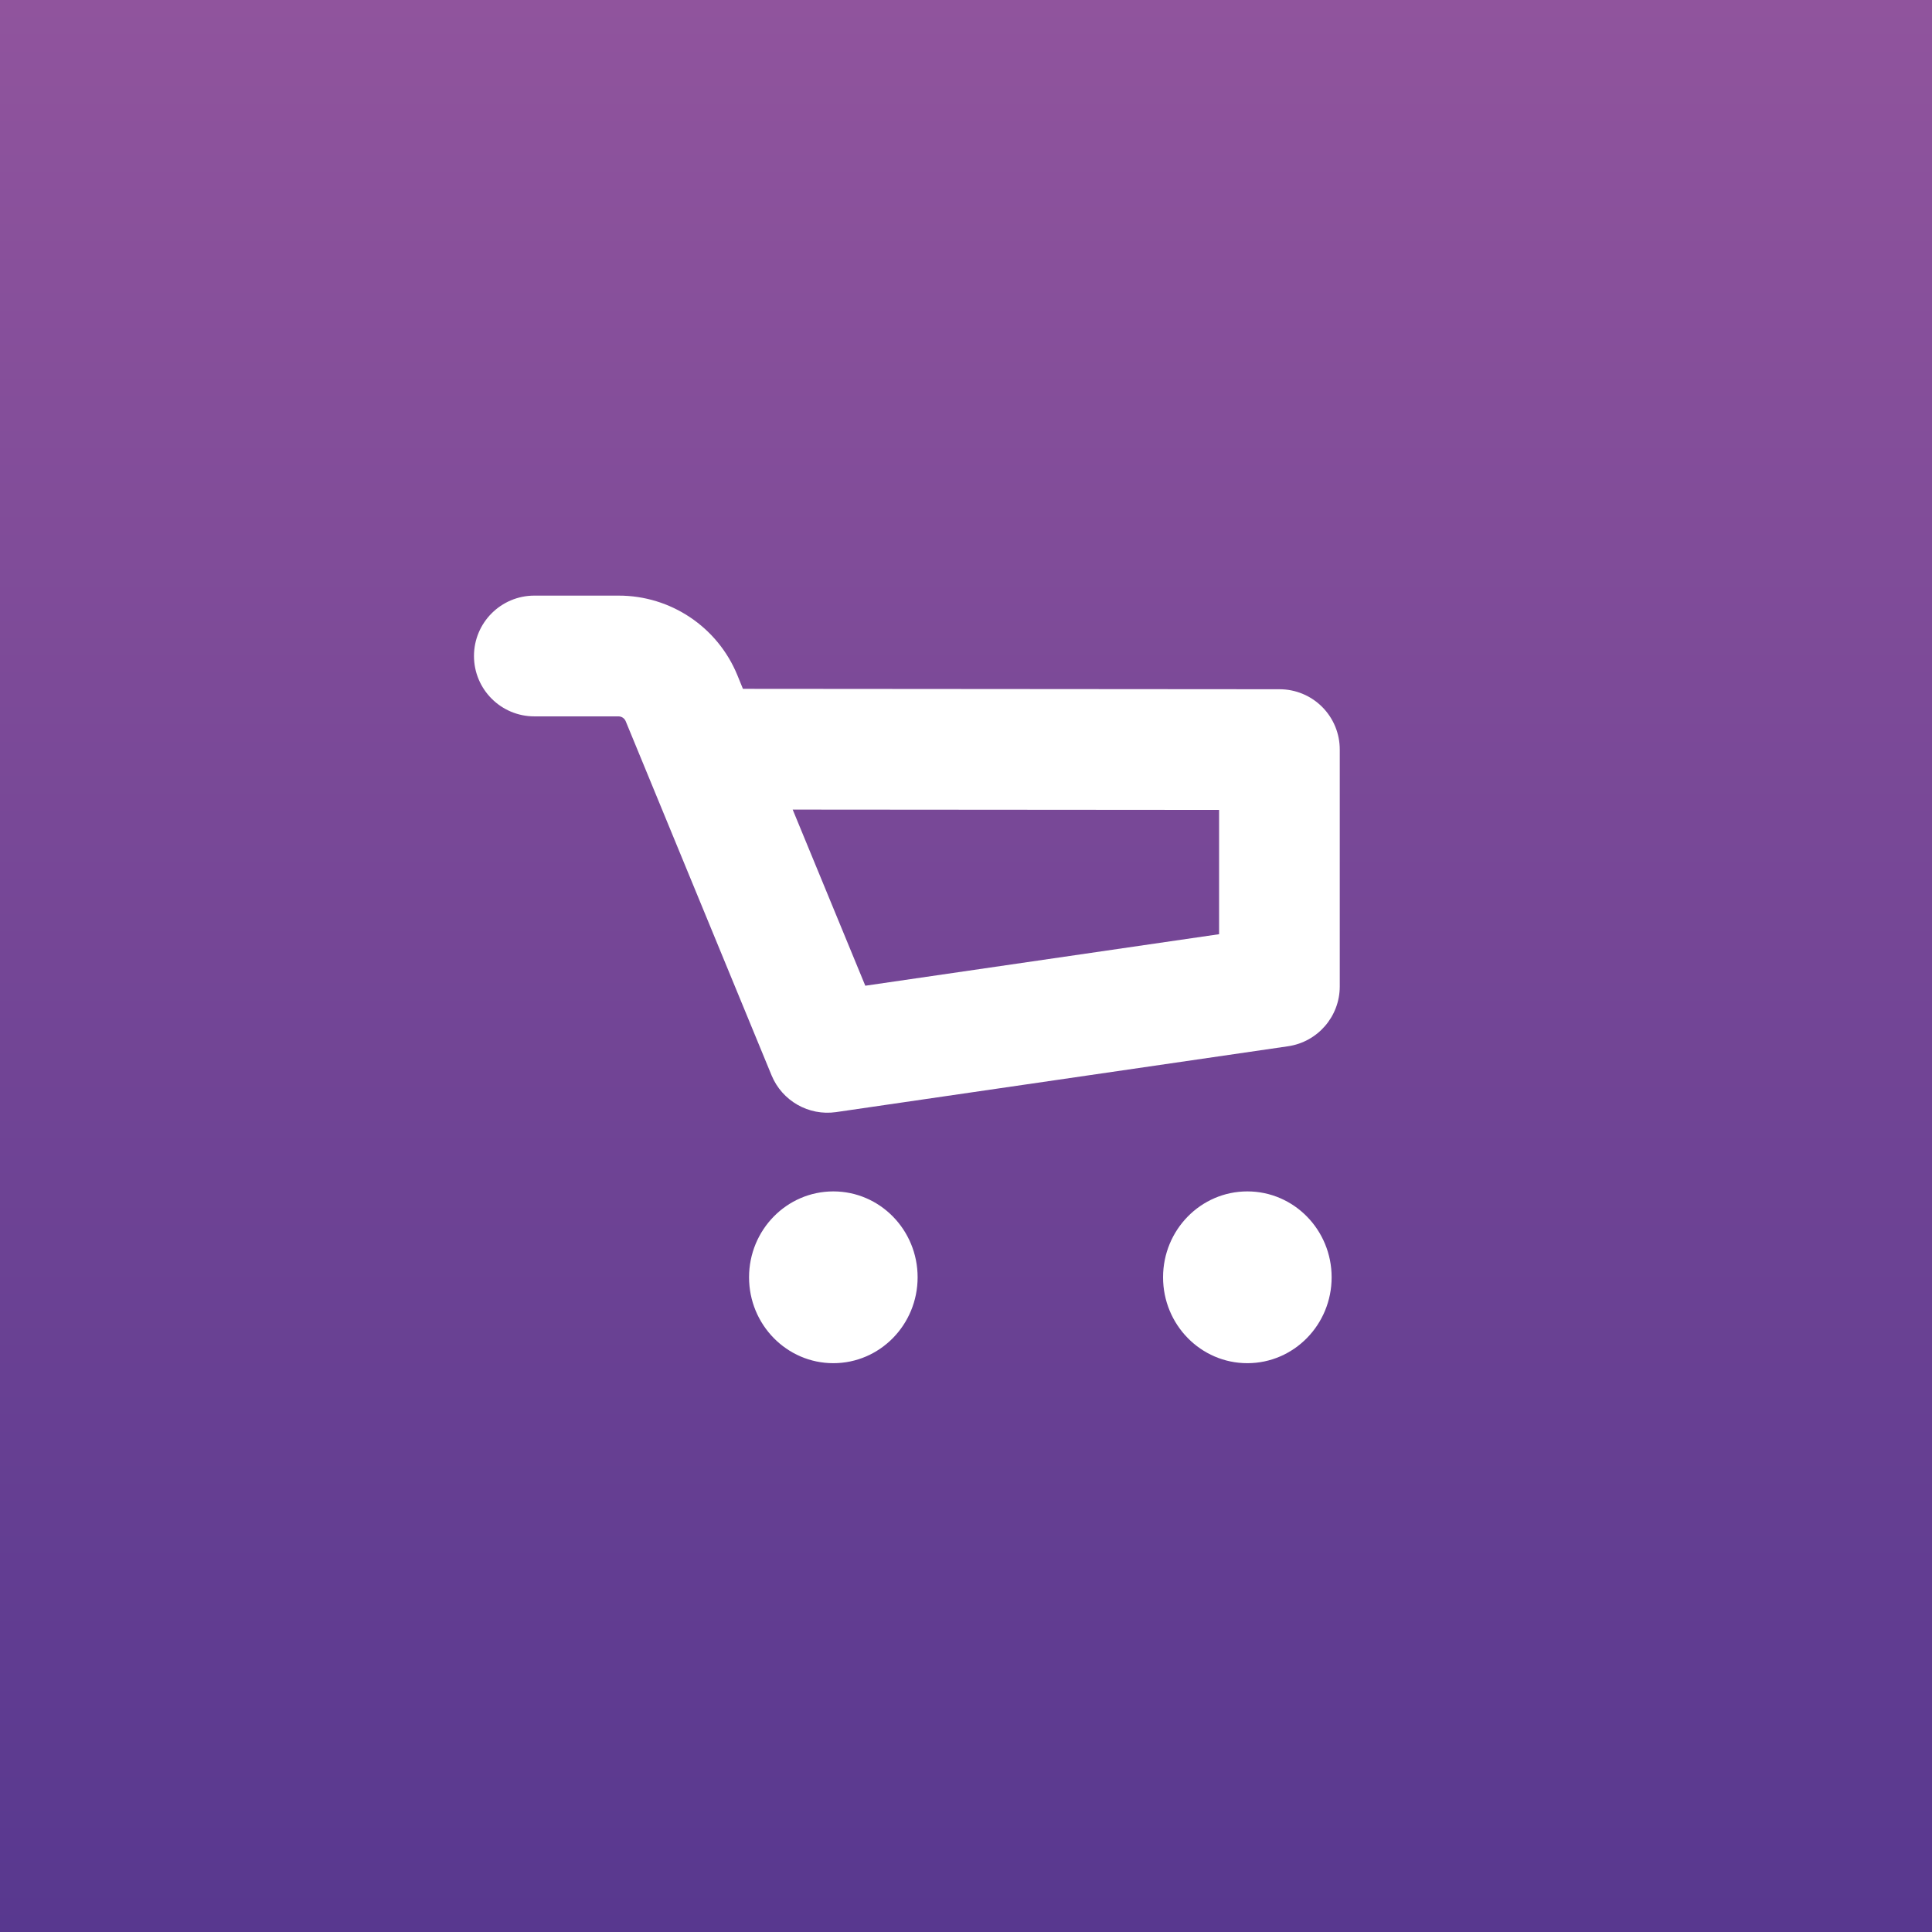
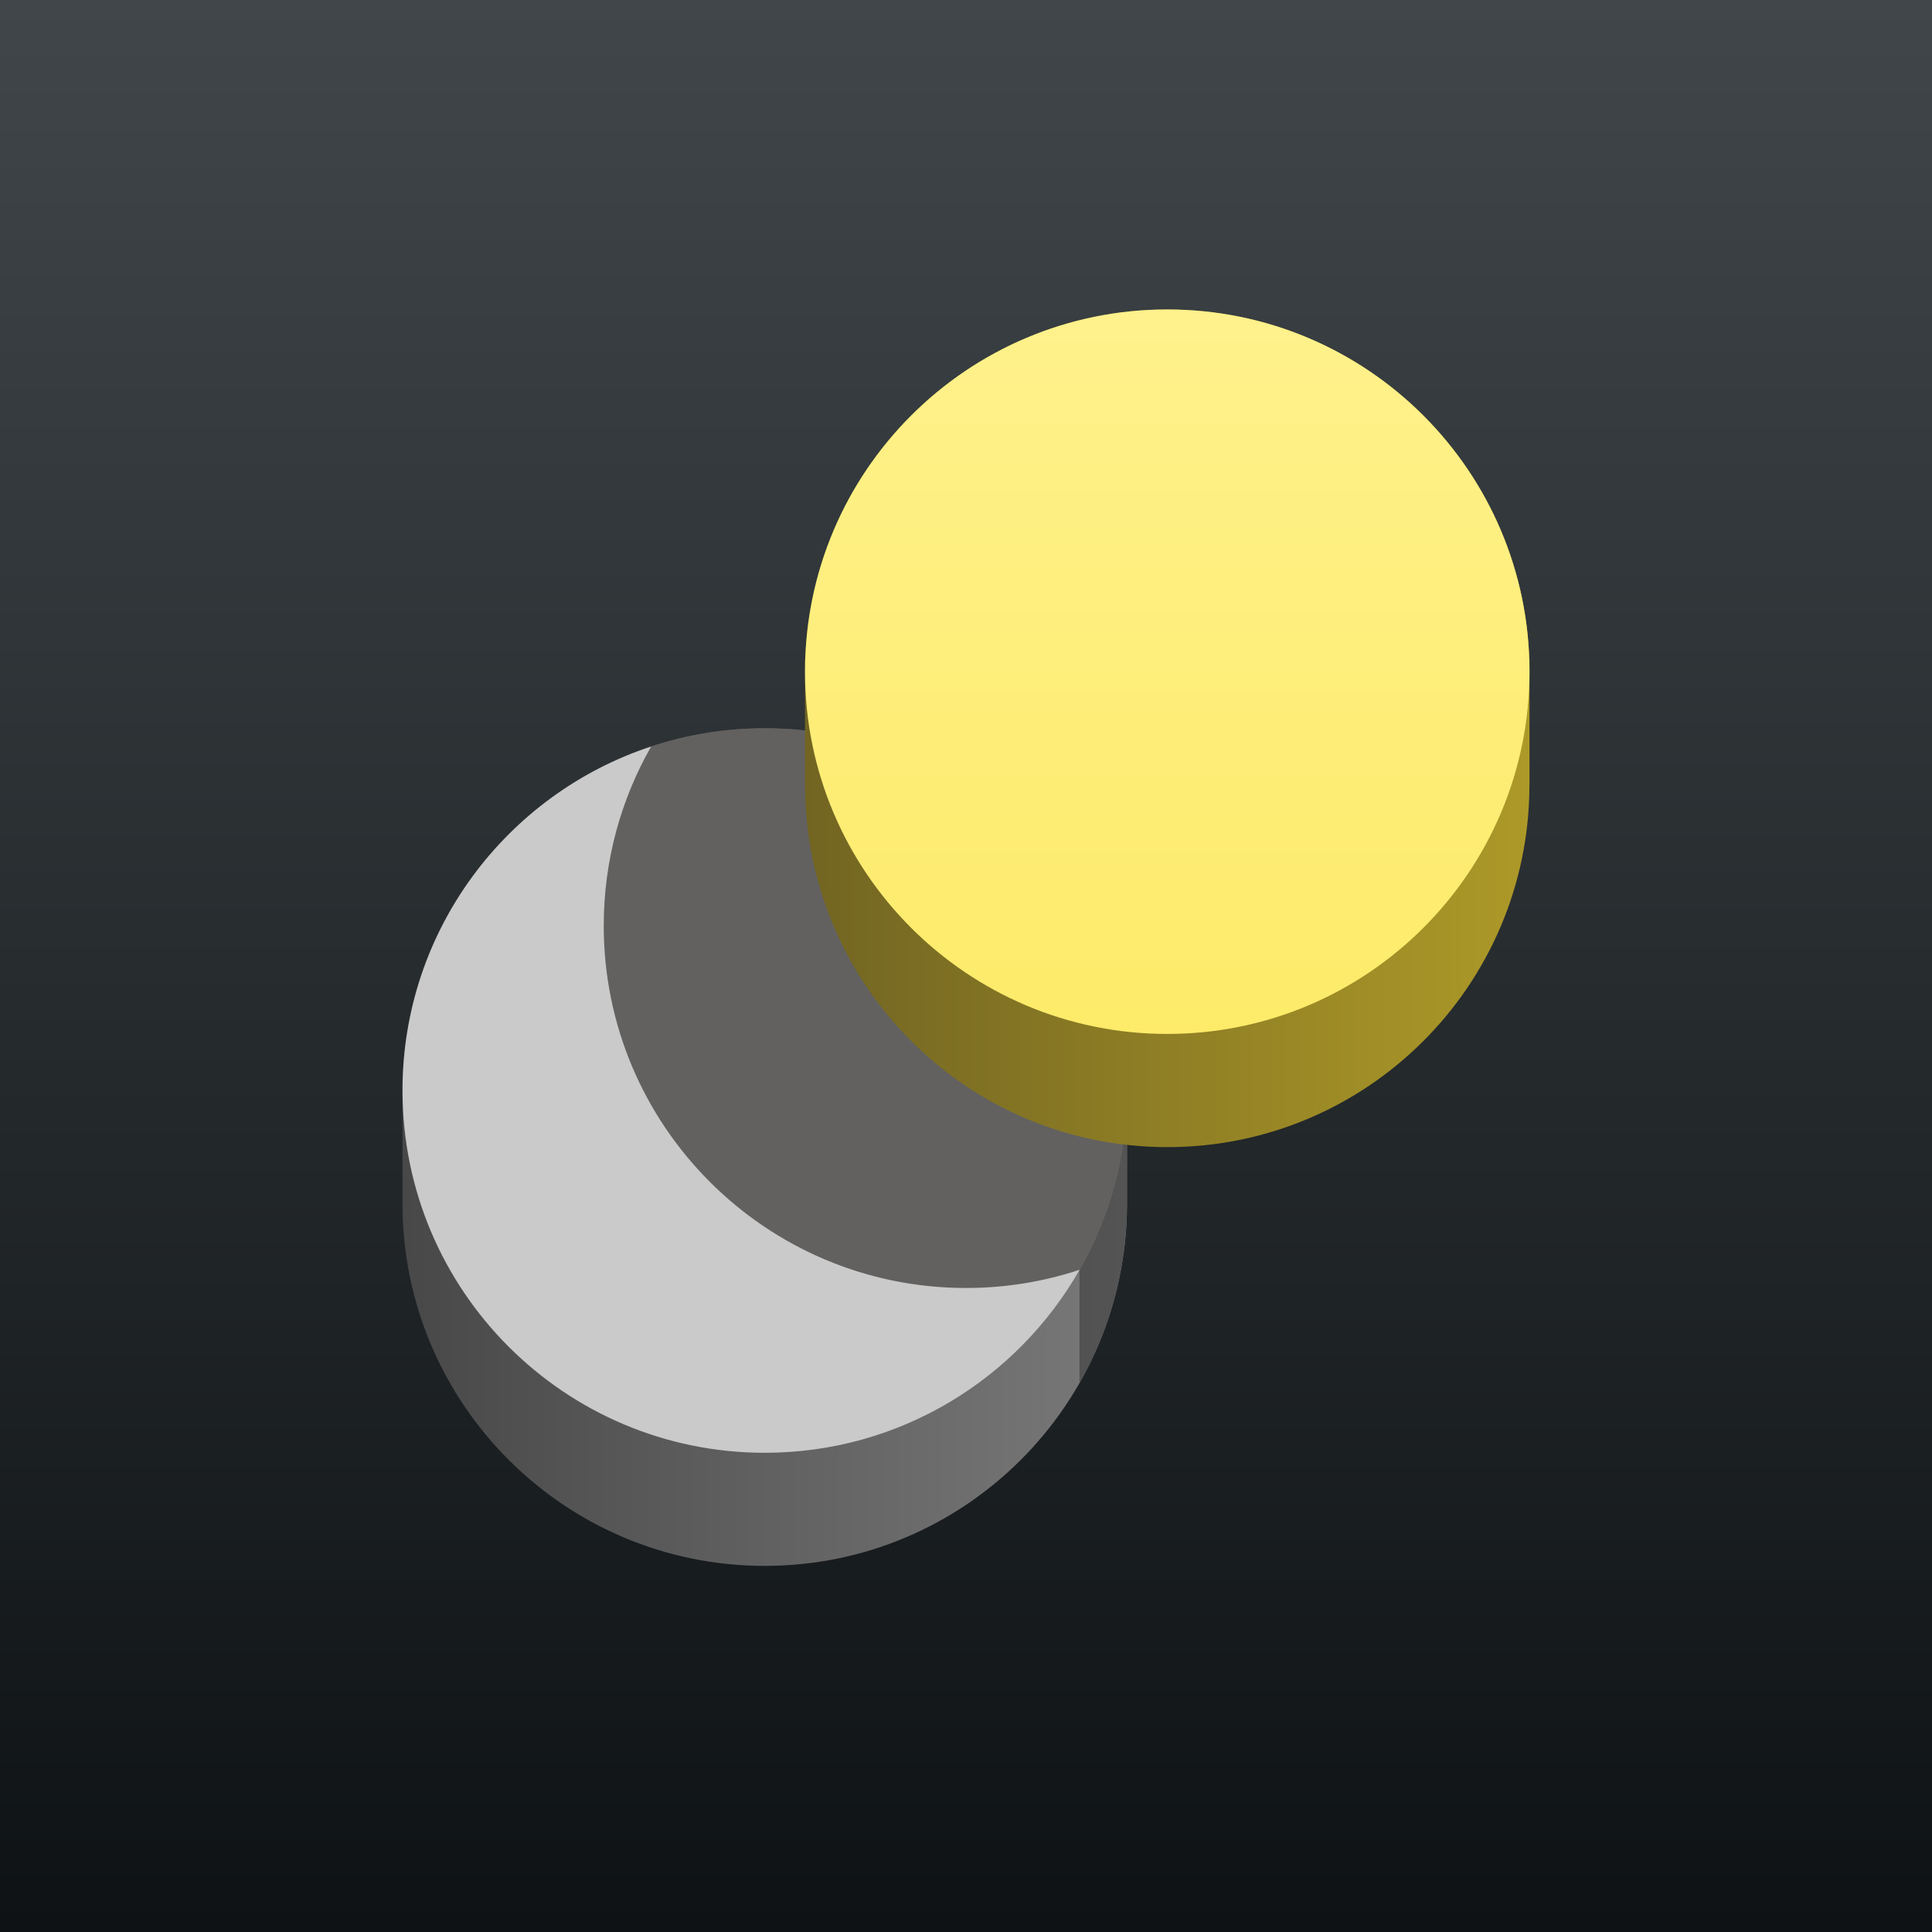
- <svg xmlns="http://www.w3.org/2000/svg" id="Layer_1" viewBox="0 0 24 24">
-   <style>.st1{fill-rule:evenodd;clip-rule:evenodd;fill:#fff}</style>
-   <linearGradient id="SVGID_1_" gradientUnits="userSpaceOnUse" x1="12" y1="24" x2="12">
-     <stop offset="0" stop-color="#58388f" />
-     <stop offset="1" stop-color="#90549d" />
-   </linearGradient>
-   <path d="M0 0h24v24H0V0z" fill-rule="evenodd" clip-rule="evenodd" fill="url(#SVGID_1_)" />
-   <ellipse class="st1" cx="10.352" cy="15.867" rx="1.047" ry="1.067" />
-   <path class="st1" d="M15.895 8.562l-6.666-.005-.069-.169a1.592 1.592 0 0 0-1.477-.989H6.638a.75.75 0 0 0 0 1.5h1.045c.039 0 .075.024.09.061l1.812 4.399a.751.751 0 0 0 .801.456l5.615-.818a.751.751 0 0 0 .642-.742V9.312a.748.748 0 0 0-.748-.75zm-.751 3.043l-4.395.64-.902-2.188 5.297.004v1.544z" />
-   <ellipse class="st1" cx="15.495" cy="15.867" rx="1.047" ry="1.067" />
+ <svg xmlns="http://www.w3.org/2000/svg" version="1.1" id="Layer_1" x="0px" y="0px" viewBox="0 0 24 24" style="enable-background:new 0 0 24 24;" xml:space="preserve">
+   <style type="text/css">
+ 	.st0{fill-rule:evenodd;clip-rule:evenodd;fill:#EEEDED;}
+ 	.st1{fill:#E83E3F;}
+ 	.st2{fill-rule:evenodd;clip-rule:evenodd;fill:url(#SVGID_1_);}
+ 	.st3{fill:#FFFFFF;}
+ 	.st4{fill:#DAD9DC;}
+ 	.st5{fill:#B9B7BA;}
+ 	.st6{fill-rule:evenodd;clip-rule:evenodd;fill:url(#SVGID_2_);}
+ 	.st7{fill-rule:evenodd;clip-rule:evenodd;fill:url(#SVGID_3_);}
+ 	.st8{fill-rule:evenodd;clip-rule:evenodd;fill:url(#SVGID_4_);}
+ 	.st9{fill-rule:evenodd;clip-rule:evenodd;fill:url(#SVGID_5_);}
+ 	.st10{fill-rule:evenodd;clip-rule:evenodd;fill:url(#SVGID_6_);}
+ 	.st11{fill-rule:evenodd;clip-rule:evenodd;fill:#626160;}
+ 	.st12{fill-rule:evenodd;clip-rule:evenodd;fill:#CACACA;}
+ 	.st13{fill-rule:evenodd;clip-rule:evenodd;fill:url(#SVGID_7_);}
+ 	.st14{fill-rule:evenodd;clip-rule:evenodd;fill:url(#SVGID_8_);}
+ 	.st15{fill:#FACEC2;}
+ </style>
+   <g>
+     <linearGradient id="SVGID_1_" gradientUnits="userSpaceOnUse" x1="12" y1="24" x2="12" y2="-9.094947e-13">
+       <stop offset="0" style="stop-color:#0E1214" />
+       <stop offset="1" style="stop-color:#40464A" />
+     </linearGradient>
+     <path class="st2" d="M0,0h24v24H0V0z" />
+     <linearGradient id="SVGID_2_" gradientUnits="userSpaceOnUse" x1="5" y1="14.25" x2="14" y2="14.25">
+       <stop offset="0" style="stop-color:#484848" />
+       <stop offset="1" style="stop-color:#797979" />
+     </linearGradient>
+     <path class="st6" d="M14,13.547C14,13.547,14,13.547,14,13.547l0-0.171h-0.003c-0.09-2.406-2.069-4.329-4.497-4.329   s-4.407,1.923-4.497,4.329H5v1.587h0c0.006,2.48,2.018,4.489,4.5,4.489c2.482,0,4.494-2.009,4.5-4.489h0L14,13.547   C14,13.547,14,13.547,14,13.547z" />
+     <g>
+       <linearGradient id="SVGID_3_" gradientUnits="userSpaceOnUse" x1="14" y1="13.547" x2="14" y2="13.547">
+         <stop offset="0" style="stop-color:#525252" />
+         <stop offset="1" style="stop-color:#545454" />
+       </linearGradient>
+       <polygon class="st7" points="14,13.547 14,13.547 14,13.547   " />
+       <linearGradient id="SVGID_4_" gradientUnits="userSpaceOnUse" x1="13.41" y1="15.364" x2="14" y2="15.364">
+         <stop offset="0" style="stop-color:#525252" />
+         <stop offset="1" style="stop-color:#545454" />
+       </linearGradient>
+       <path class="st8" d="M13.41,15.776v1.405c0.373-0.654,0.588-1.411,0.59-2.218h0v-1.416C14,14.358,13.785,15.119,13.41,15.776z" />
+       <linearGradient id="SVGID_5_" gradientUnits="userSpaceOnUse" x1="13.997" y1="13.462" x2="14" y2="13.462">
+         <stop offset="0" style="stop-color:#525252" />
+         <stop offset="1" style="stop-color:#545454" />
+       </linearGradient>
+       <path class="st9" d="M14,13.376h-0.003C13.999,13.433,14,13.49,14,13.547V13.376z" />
+     </g>
+     <g>
+       <path class="st11" d="M9.5,9.047c-0.493,0-0.967,0.079-1.411,0.226C7.714,9.93,7.5,10.69,7.5,11.5c0,2.485,2.015,4.5,4.5,4.5    c0.493,0,0.967-0.079,1.411-0.226C13.786,15.118,14,14.357,14,13.547C14,11.062,11.985,9.047,9.5,9.047z" />
+     </g>
+     <g>
+       <path class="st12" d="M13.411,15.774C13.411,15.774,13.411,15.774,13.411,15.774L13.411,15.774z" />
+       <path class="st12" d="M12,16c-2.485,0-4.5-2.015-4.5-4.5c0-0.81,0.214-1.57,0.589-2.227C6.295,9.865,5,11.555,5,13.547    c0,2.485,2.015,4.5,4.5,4.5c1.675,0,3.136-0.915,3.911-2.273C12.967,15.921,12.493,16,12,16z" />
+       <path class="st12" d="M8.089,9.273C8.089,9.273,8.089,9.273,8.089,9.273L8.089,9.273z" />
+     </g>
+     <linearGradient id="SVGID_6_" gradientUnits="userSpaceOnUse" x1="10" y1="9.047" x2="19" y2="9.047">
+       <stop offset="0" style="stop-color:#726522" />
+       <stop offset="1" style="stop-color:#AD9928" />
+     </linearGradient>
+     <path class="st10" d="M18.997,8.174c-0.09-2.406-2.069-4.329-4.497-4.329s-4.407,1.923-4.497,4.329H10v1.587h0.001   c0.006,2.48,2.017,4.489,4.499,4.489s4.493-2.009,4.499-4.489H19V8.174H18.997z" />
+     <linearGradient id="SVGID_7_" gradientUnits="userSpaceOnUse" x1="14.5" y1="12.844" x2="14.5" y2="3.844">
+       <stop offset="0" style="stop-color:#FDEB69" />
+       <stop offset="1" style="stop-color:#FFF18C" />
+     </linearGradient>
+     <path class="st13" d="M14.5,3.844c2.485,0,4.5,2.015,4.5,4.5s-2.015,4.5-4.5,4.5s-4.5-2.015-4.5-4.5S12.015,3.844,14.5,3.844z" />
+   </g>
</svg>
